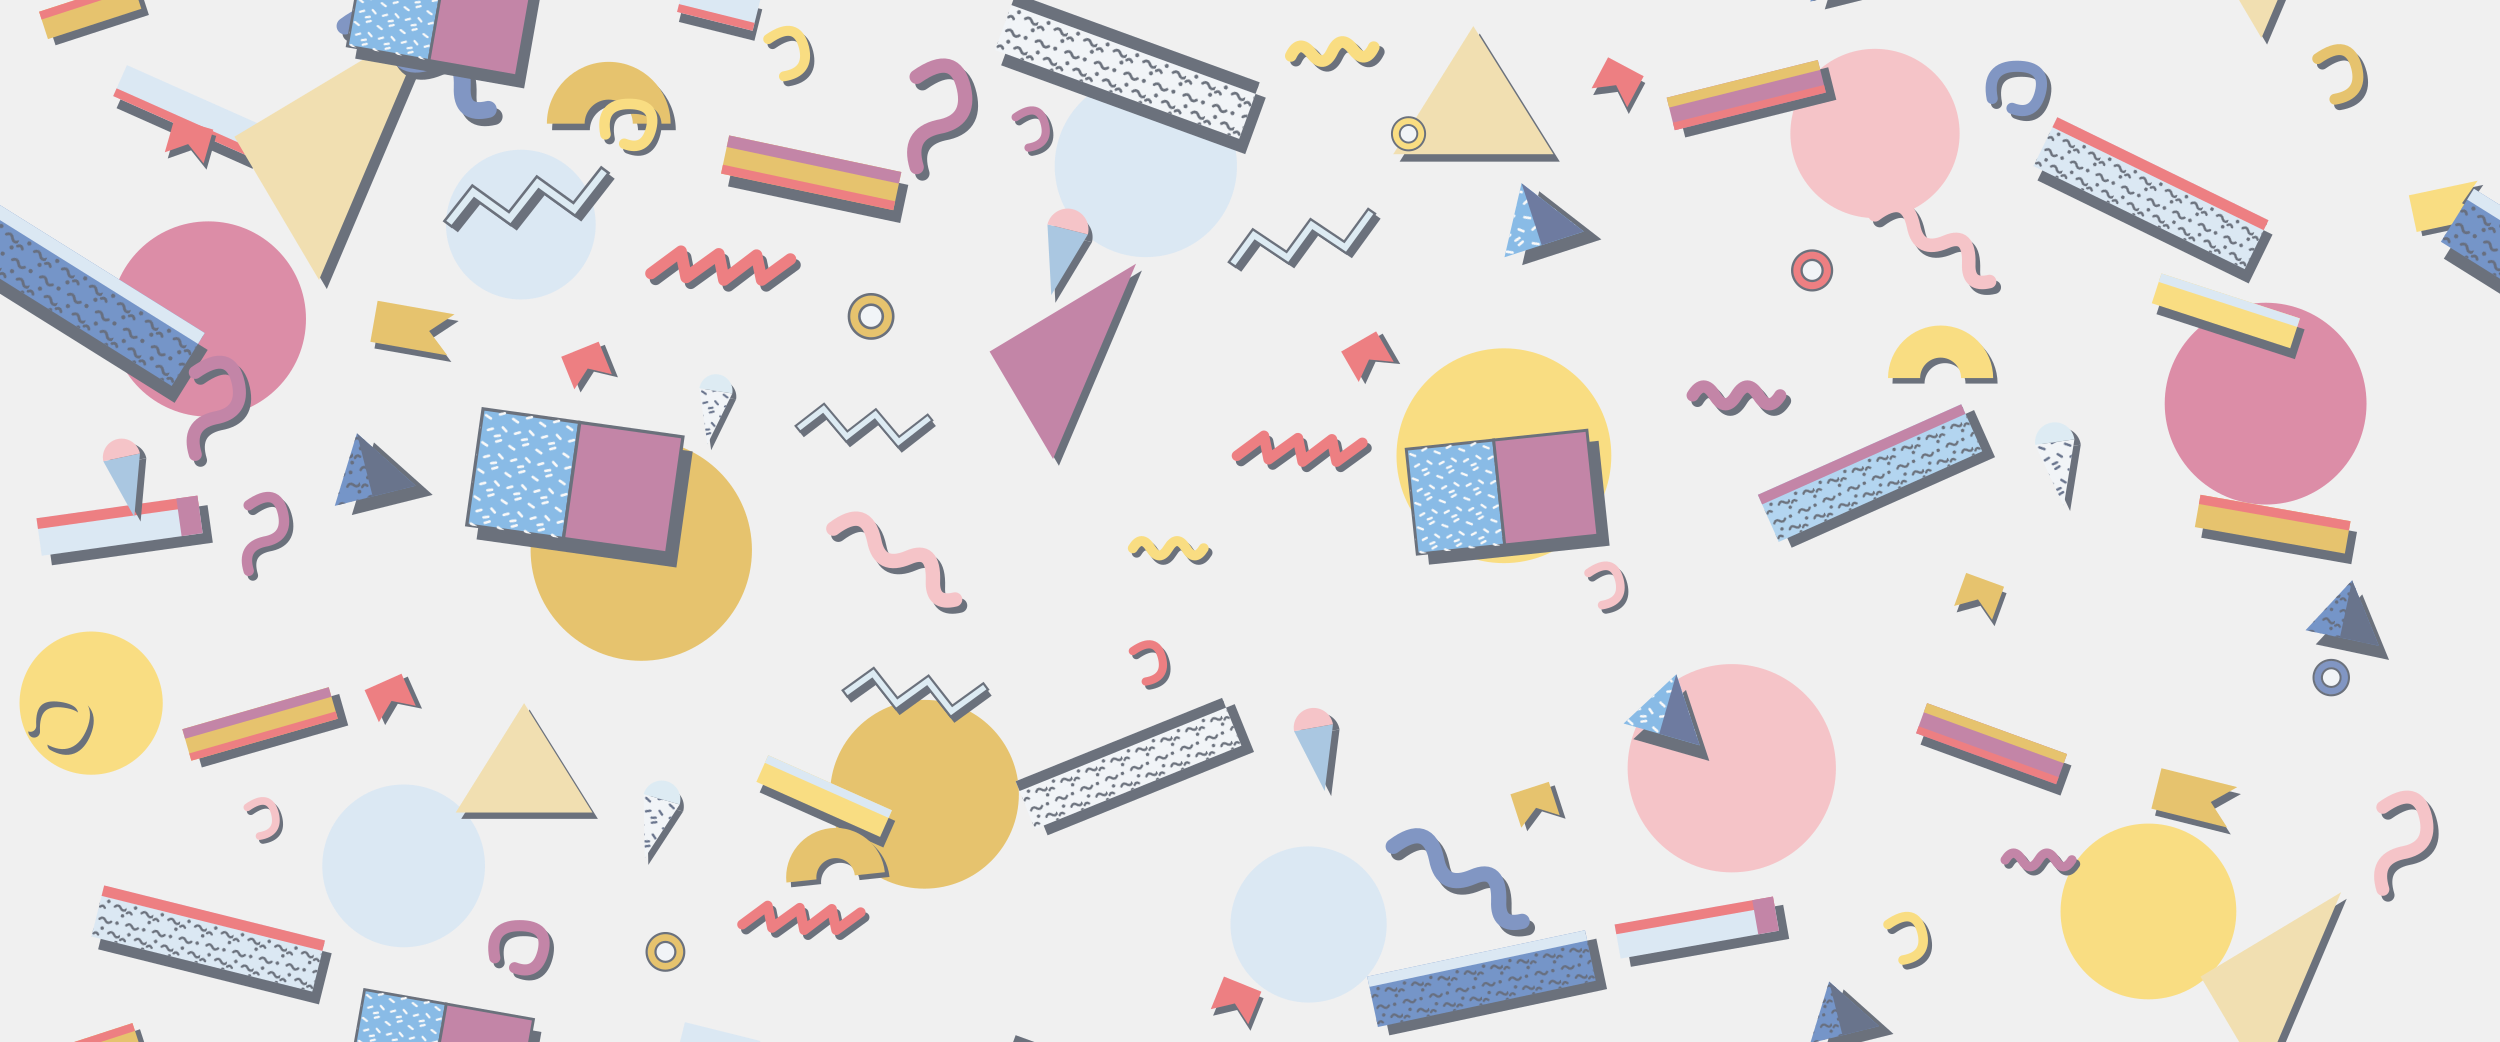
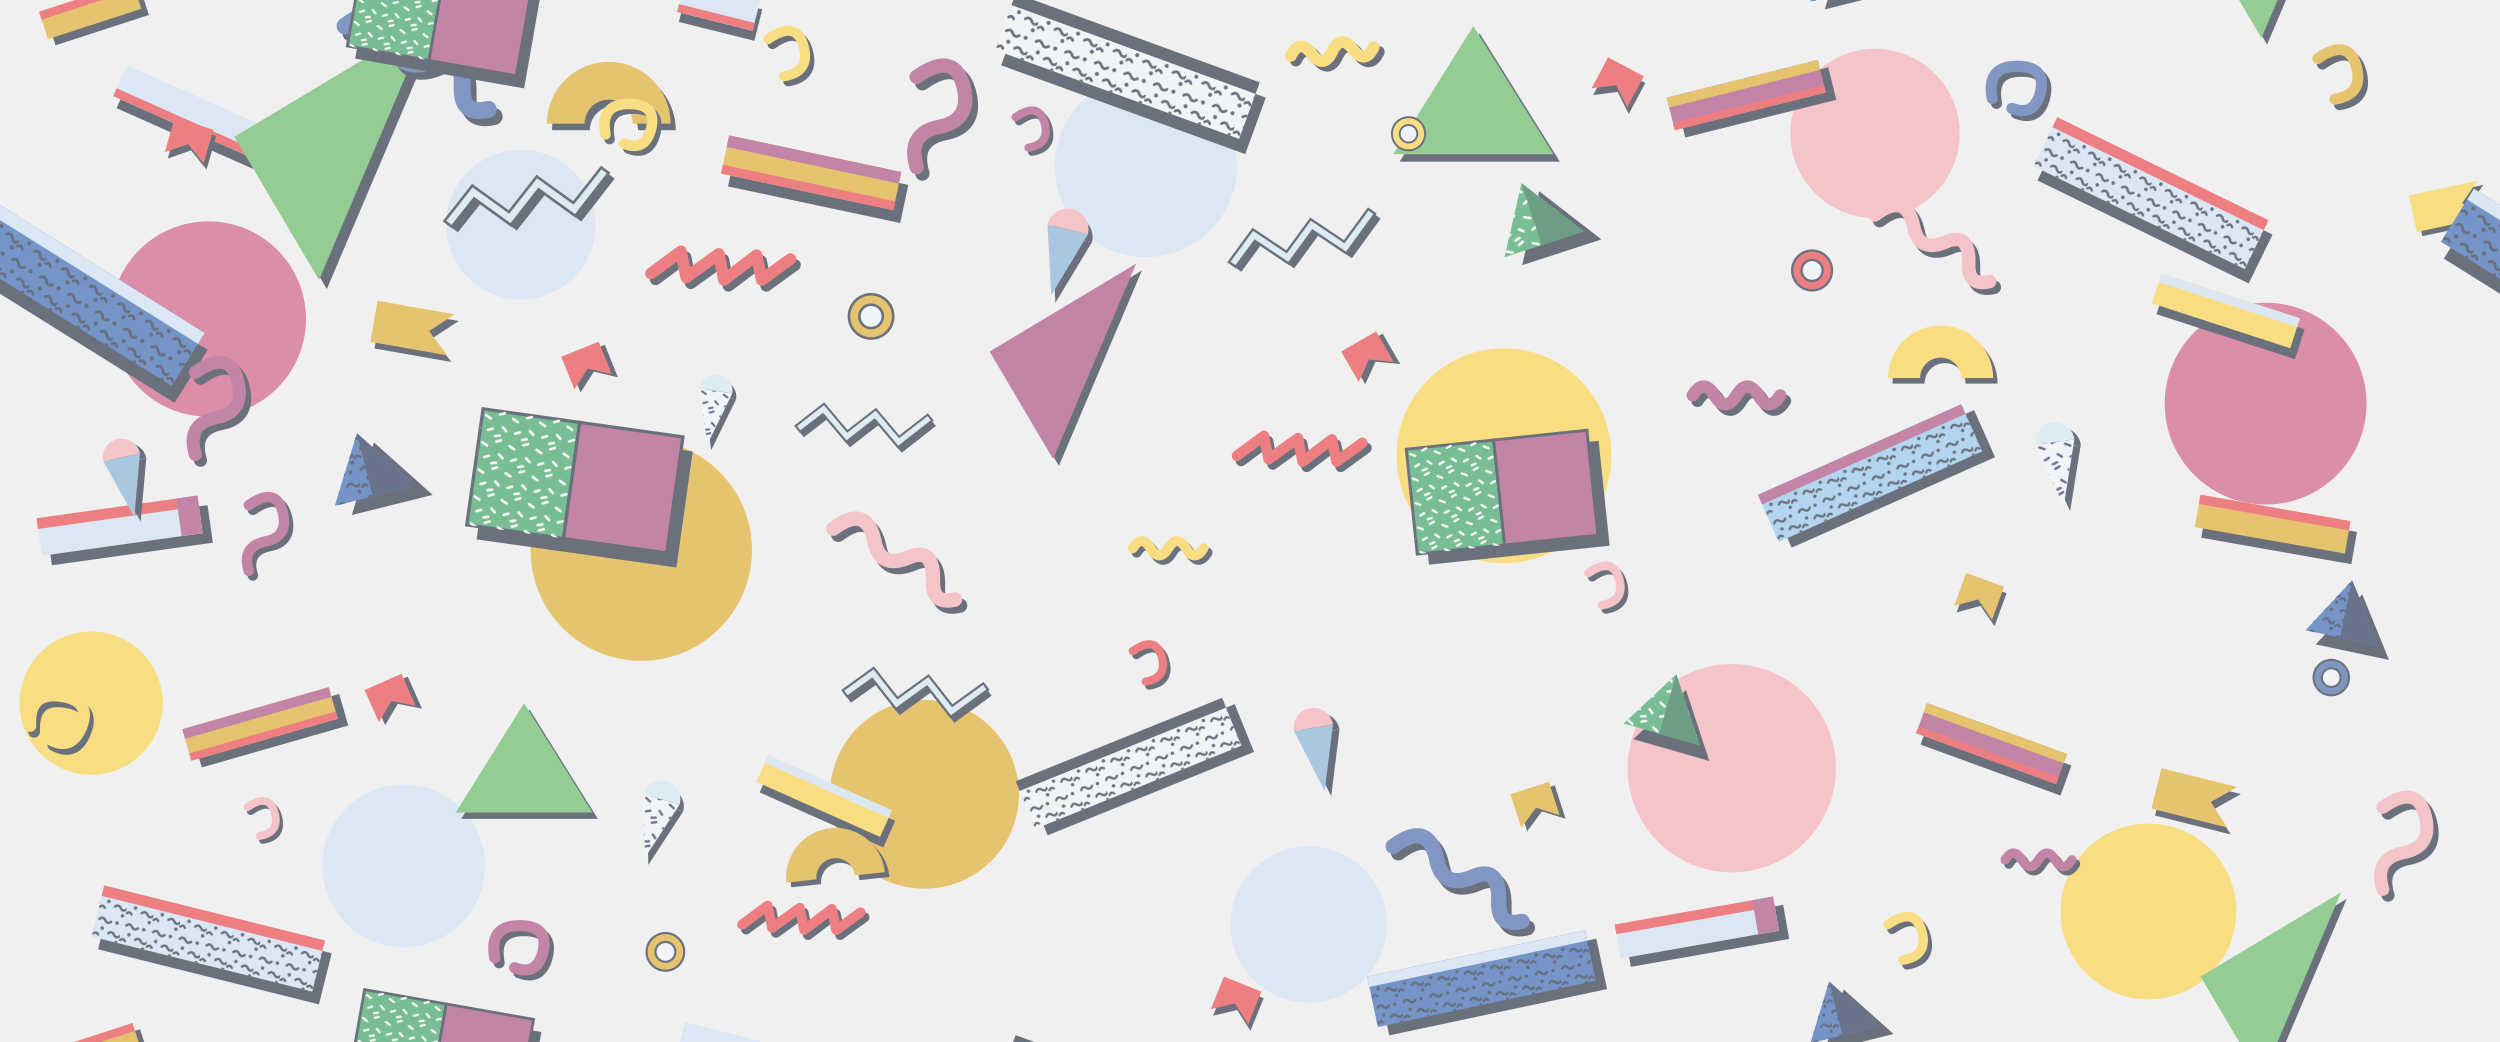
<svg xmlns="http://www.w3.org/2000/svg" width="3840" height="1600" viewBox="0 0 3840 1600">
  <defs>
    <pattern id="tz" width="46" height="46" patternUnits="userSpaceOnUse">
      <g fill="none" stroke="#14203A" stroke-width="4" stroke-linecap="round">
        <path d="M6 10 q5 -6 10 0 t10 0" />
        <path d="M26 30 q5 -6 10 0 t10 0" />
        <path d="M2 36 q4 -5 8 0" />
      </g>
      <g fill="#14203A">
        <circle cx="36" cy="10" r="3" />
        <circle cx="14" cy="24" r="3" />
        <circle cx="42" cy="42" r="3" />
      </g>
    </pattern>
    <pattern id="tzk" width="46" height="46" patternUnits="userSpaceOnUse">
      <g fill="none" stroke="#1A2436" stroke-width="4" stroke-linecap="round">
        <path d="M6 10 q5 -6 10 0 t10 0" />
        <path d="M26 30 q5 -6 10 0 t10 0" />
        <path d="M2 36 q4 -5 8 0" />
      </g>
      <g fill="#1A2436">
        <circle cx="36" cy="10" r="3" />
        <circle cx="14" cy="24" r="3" />
        <circle cx="42" cy="42" r="3" />
      </g>
    </pattern>
    <pattern id="spr" width="42" height="42" patternUnits="userSpaceOnUse">
      <g stroke="#FFFFFF" stroke-width="4" stroke-linecap="round">
        <line x1="6" y1="9" x2="14" y2="13" />
        <line x1="27" y1="5" x2="34" y2="2" />
        <line x1="34" y1="24" x2="40" y2="29" />
        <line x1="12" y1="31" x2="19" y2="28" />
        <line x1="24" y1="39" x2="31" y2="37" />
      </g>
    </pattern>
    <pattern id="sprd" width="42" height="42" patternUnits="userSpaceOnUse">
      <g stroke="#16284F" stroke-width="4" stroke-linecap="round">
        <line x1="6" y1="9" x2="14" y2="13" />
        <line x1="27" y1="5" x2="34" y2="2" />
        <line x1="34" y1="24" x2="40" y2="29" />
        <line x1="12" y1="31" x2="19" y2="28" />
        <line x1="24" y1="39" x2="31" y2="37" />
      </g>
    </pattern>
    <g id="sqA">
      <path d="M0 0 q60 -45 74 22 q10 52 62 30 q46 -20 44 42 q-2 44 40 34" fill="none" stroke="#1A2436" stroke-width="26" stroke-linecap="round" transform="translate(9,11)" />
      <path d="M0 0 q60 -45 74 22 q10 52 62 30 q46 -20 44 42 q-2 44 40 34" fill="none" stroke="currentColor" stroke-width="26" stroke-linecap="round" />
    </g>
    <g id="sqB">
      <path d="M0 0 q54 -38 66 16 q10 46 -36 54 q-44 10 -30 56" fill="none" stroke="#1A2436" stroke-width="20" stroke-linecap="round" transform="translate(8,9)" />
      <path d="M0 0 q54 -38 66 16 q10 46 -36 54 q-44 10 -30 56" fill="none" stroke="currentColor" stroke-width="20" stroke-linecap="round" />
    </g>
    <g id="sqC">
      <path d="M0 0 q40 -28 50 12 q8 34 -28 40" fill="none" stroke="#1A2436" stroke-width="14" stroke-linecap="round" transform="translate(6,7)" />
      <path d="M0 0 q40 -28 50 12 q8 34 -28 40" fill="none" stroke="currentColor" stroke-width="14" stroke-linecap="round" />
    </g>
    <g id="sqD">
      <path d="M0 26 q16 -26 32 0 q16 26 32 0 q16 -26 32 0 q16 26 32 0" fill="none" stroke="#1A2436" stroke-width="18" stroke-linecap="round" transform="translate(7,8)" />
      <path d="M0 26 q16 -26 32 0 q16 26 32 0 q16 -26 32 0 q16 26 32 0" fill="none" stroke="currentColor" stroke-width="18" stroke-linecap="round" />
    </g>
    <g id="sqE">
      <path d="M0 96 q-10 -52 40 -52 q48 0 38 42 q-10 40 -46 26" fill="none" stroke="#1A2436" stroke-width="18" stroke-linecap="round" transform="translate(7,8)" />
      <path d="M0 96 q-10 -52 40 -52 q48 0 38 42 q-10 40 -46 26" fill="none" stroke="currentColor" stroke-width="18" stroke-linecap="round" />
    </g>
    <g id="scribble">
      <path d="M0 0 l46 -34 8 40 50 -36 8 40 50 -38 8 38 44 -32" fill="none" stroke="#1A2436" stroke-width="18" stroke-linecap="round" stroke-linejoin="round" transform="translate(7,9)" />
      <path d="M0 0 l46 -34 8 40 50 -36 8 40 50 -38 8 38 44 -32" fill="none" stroke="currentColor" stroke-width="18" stroke-linecap="round" stroke-linejoin="round" />
    </g>
    <g id="triD">
      <polygon points="0,0 300,-180 130,220" fill="#1A2436" transform="translate(12,14)" />
      <polygon points="0,0 300,-180 130,220" fill="currentColor" />
    </g>
    <g id="triU">
      <polygon points="150,0 300,240 0,240" fill="#1A2436" transform="translate(12,14)" />
      <polygon points="150,0 300,240 0,240" fill="currentColor" />
    </g>
    <g id="arc">
      <path d="M0 95 A 95 95 0 0 1 190 95 L 132 95 A 37 37 0 0 0 58 95 Z" fill="#1A2436" transform="translate(8,10)" />
      <path d="M0 95 A 95 95 0 0 1 190 95 L 132 95 A 37 37 0 0 0 58 95 Z" fill="currentColor" />
    </g>
    <g id="flag">
      <polygon points="0,0 120,0 86,32 120,64 0,64" fill="#1A2436" transform="translate(8,9)" />
      <polygon points="0,0 120,0 86,32 120,64 0,64" fill="currentColor" />
    </g>
    <g id="chev">
      <polygon points="0,0 62,0 62,54 31,32 0,54" fill="#1A2436" transform="translate(7,8)" />
      <polygon points="0,0 62,0 62,54 31,32 0,54" fill="currentColor" />
    </g>
    <g id="ringO">
      <circle cx="26" cy="26" r="26" fill="#1A2436" transform="translate(6,7)" />
      <circle cx="26" cy="26" r="26" fill="#F2F7FC" />
      <circle cx="26" cy="26" r="26" fill="none" stroke="currentColor" stroke-width="14" />
      <circle cx="26" cy="26" r="34" fill="none" stroke="#1A2436" stroke-width="4" />
      <circle cx="26" cy="26" r="18" fill="none" stroke="#1A2436" stroke-width="4" />
    </g>
    <g id="zigStrip">
      <polygon points="8,58 58,10 108,58 158,10 208,58 258,10 268,20 208,78 158,30 108,78 58,30 18,68" fill="#1A2436" />
      <polygon points="0,48 50,0 100,48 150,0 200,48 250,0 260,10 200,68 150,20 100,68 50,20 10,58" fill="currentColor" stroke="#1A2436" stroke-width="4" />
    </g>
    <g id="barGold">
      <rect x="14" y="16" width="260" height="56" fill="#1A2436" />
      <rect width="260" height="56" fill="#E0A81E" />
      <rect width="260" height="16" fill="#EC3A3F" />
    </g>
    <g id="barPink">
      <rect x="14" y="16" width="260" height="56" fill="#1A2436" />
      <rect width="260" height="56" fill="#CFE3F5" />
      <rect y="42" width="260" height="14" fill="#EC3A3F" />
    </g>
    <g id="barBeam">
      <rect x="14" y="16" width="260" height="56" fill="#1A2436" />
      <rect width="260" height="56" fill="#E0A81E" />
      <rect width="260" height="17" fill="#A8447A" />
      <rect y="43" width="260" height="13" fill="#EC3A3F" />
    </g>
    <g id="barCap">
      <rect x="14" y="16" width="260" height="56" fill="#1A2436" />
      <rect width="260" height="56" fill="#CFE3F5" />
      <rect width="260" height="16" fill="#EC3A3F" />
      <rect x="226" width="34" height="56" fill="#A8447A" />
    </g>
    <g id="barTeal">
      <rect x="14" y="16" width="260" height="56" fill="#1A2436" />
      <rect width="260" height="56" fill="#A8447A" />
      <rect width="260" height="17" fill="#E0A81E" />
      <rect y="43" width="260" height="13" fill="#EC3A3F" />
    </g>
    <g id="barYellow">
      <rect x="14" y="16" width="260" height="56" fill="#1A2436" />
      <rect width="260" height="56" fill="#FFD23F" />
      <rect width="260" height="16" fill="#CFE3F5" />
    </g>
    <g id="slabTz">
      <rect x="16" y="18" width="380" height="88" fill="#1A2436" />
      <rect width="380" height="88" fill="#2A5DB0" />
      <rect width="380" height="88" fill="url(#tz)" />
      <rect width="380" height="18" fill="#CFE3F5" />
    </g>
    <g id="slabWhite">
      <rect x="16" y="18" width="380" height="88" fill="#1A2436" />
      <rect width="380" height="88" fill="#F2F7FC" />
      <rect width="380" height="88" fill="url(#tzk)" />
      <rect width="380" height="18" fill="#1A2436" />
    </g>
    <g id="slabPink">
      <rect x="16" y="18" width="380" height="88" fill="#1A2436" />
      <rect width="380" height="88" fill="#CFE3F5" />
      <rect width="380" height="88" fill="url(#tzk)" />
      <rect width="380" height="18" fill="#EC3A3F" />
    </g>
    <g id="slabBlue">
      <rect x="16" y="18" width="380" height="88" fill="#1A2436" />
      <rect width="380" height="88" fill="#8EC5F0" />
      <rect width="380" height="88" fill="url(#tzk)" />
      <rect width="380" height="18" fill="#A8447A" />
    </g>
    <g id="prismTz">
      <polygon points="72,10 140,110 12,110" fill="#1A2436" transform="translate(10,10)" />
      <polygon points="60,0 128,100 0,100" fill="#2A5DB0" />
      <polygon points="60,0 128,100 0,100" fill="url(#tz)" />
      <polygon points="60,0 128,100 60,100" fill="#16284F" />
    </g>
    <g id="prismSpr">
      <polygon points="72,10 140,110 12,110" fill="#1A2436" transform="translate(10,10)" />
-       <polygon points="60,0 128,100 0,100" fill="#4A9BE0" />
+       <polygon points="60,0 128,100 0,100" fill="#2E9E5A" />
      <polygon points="60,0 128,100 0,100" fill="url(#spr)" />
-       <polygon points="60,0 128,100 60,100" fill="#1E3470" />
+       <polygon points="60,0 128,100 60,100" fill="#1F6B45" />
    </g>
    <g id="cone">
      <g transform="translate(9,10)">
        <path d="M0 46 L64 46 L32 150 Z" fill="#1A2436" />
        <path d="M0 46 A 32 32 0 0 1 64 46 Z" fill="#1A2436" />
      </g>
      <path d="M0 46 L64 46 L32 150 Z" fill="#7FAFD8" />
      <path d="M0 46 A 32 32 0 0 1 64 46 Z" fill="#F8AAB0" />
    </g>
    <g id="conePale">
      <g transform="translate(9,10)">
        <path d="M0 46 L64 46 L32 150 Z" fill="#1A2436" />
        <path d="M0 46 A 32 32 0 0 1 64 46 Z" fill="#1A2436" />
      </g>
      <path d="M0 46 L64 46 L32 150 Z" fill="#F2F7FC" />
      <path d="M0 46 L64 46 L32 150 Z" fill="url(#sprd)" />
      <path d="M0 46 A 32 32 0 0 1 64 46 Z" fill="#D2E9F5" />
    </g>
    <g id="book">
      <rect x="18" y="20" width="310" height="180" fill="#1A2436" />
-       <rect width="150" height="180" fill="#4A9BE0" stroke="#1A2436" stroke-width="5" />
+       <rect width="150" height="180" fill="#2E9E5A" stroke="#1A2436" stroke-width="5" />
      <rect width="150" height="180" fill="url(#spr)" />
      <rect x="150" width="160" height="180" fill="#A8447A" stroke="#1A2436" stroke-width="5" />
    </g>
  </defs>
  <g opacity="0.62">
    <circle cx="320" cy="490" r="150" fill="#D0507A" />
    <circle cx="800" cy="345" r="115" fill="#CFE3F5" />
    <circle cx="985" cy="845" r="170" fill="#E0A81E" />
    <circle cx="1760" cy="255" r="140" fill="#CFE3F5" />
    <circle cx="2310" cy="700" r="165" fill="#FFD23F" />
    <circle cx="2880" cy="205" r="130" fill="#F8AAB0" />
    <circle cx="3480" cy="620" r="155" fill="#D0507A" />
    <circle cx="140" cy="1080" r="110" fill="#FFD23F" />
    <circle cx="620" cy="1330" r="125" fill="#CFE3F5" />
    <circle cx="1420" cy="1220" r="145" fill="#E0A81E" />
    <circle cx="2010" cy="1420" r="120" fill="#CFE3F5" />
    <circle cx="2660" cy="1180" r="160" fill="#F8AAB0" />
    <circle cx="3300" cy="1400" r="135" fill="#FFD23F" />
    <use href="#barGold" transform="translate(60,18) rotate(-18) scale(0.58,0.79)" />
    <use href="#barPink" transform="translate(195,100) rotate(24) scale(0.88,0.93)" />
-     <use href="#triD" transform="translate(360,210)" color="#F2D58A" />
+     <use href="#triD" transform="translate(360,210)" color="#5CB85C" />
    <use href="#sqA" transform="translate(530,40)" color="#3D5FA8" />
    <use href="#arc" transform="translate(840,95)" color="#E0A81E" />
    <use href="#barPink" transform="translate(1052,-30) rotate(14) scale(0.46,0.89)" />
    <use href="#sqB" transform="translate(1408,118) scale(1.1)" color="#A8447A" />
    <use href="#barBeam" transform="translate(1120,208) rotate(12) scale(1.04,1.07)" />
    <use href="#slabTz" transform="translate(-40,290) rotate(32) scale(1.1,1.09)" />
    <use href="#zigStrip" transform="translate(676,292) rotate(-8)" color="#D2E9F5" />
    <use href="#scribble" transform="translate(1000,420)" color="#EC3A3F" />
    <use href="#ringO" transform="translate(1312,460)" color="#E0A81E" />
    <use href="#flag" transform="translate(580,462) rotate(10)" color="#E0A81E" />
    <use href="#sqB" transform="translate(300,572)" color="#A8447A" />
    <use href="#prismTz" transform="translate(490,680) rotate(-14)" />
    <use href="#book" transform="translate(742,628) rotate(8)" />
    <use href="#barCap" transform="translate(56,796) rotate(-8) scale(0.96,1.04)" />
    <use href="#sqB" transform="translate(382,776) scale(0.8)" color="#A8447A" />
    <use href="#zigStrip" transform="translate(1226,616) rotate(6) scale(0.8)" color="#D2E9F5" />
    <use href="#sqA" transform="translate(1280,812) scale(0.85)" color="#F8AAB0" />
    <use href="#chev" transform="translate(268,182) rotate(16)" color="#EC3A3F" />
    <use href="#sqE" transform="translate(930,120) scale(0.9)" color="#FFD23F" />
    <use href="#sqC" transform="translate(1180,60) scale(1.1)" color="#FFD23F" />
    <use href="#cone" transform="translate(150,668) rotate(-12) scale(0.9)" />
    <use href="#conePale" transform="translate(1080,560) rotate(9) scale(0.8)" />
    <use href="#chev" transform="translate(862,548) rotate(-22)" color="#EC3A3F" />
    <use href="#slabWhite" transform="translate(1560,-10) rotate(20) scale(1.05)" />
    <use href="#sqC" transform="translate(1560,180) scale(0.9)" color="#A8447A" />
    <use href="#sqD" transform="translate(1980,60) rotate(-6)" color="#FFD23F" />
-     <use href="#triU" transform="translate(2140,40) scale(0.82)" color="#F2D58A" />
+     <use href="#triU" transform="translate(2140,40) scale(0.82)" color="#5CB85C" />
    <use href="#ringO" transform="translate(2144,186) scale(0.75)" color="#FFD23F" />
    <use href="#chev" transform="translate(2470,88) rotate(28)" color="#EC3A3F" />
    <use href="#barTeal" transform="translate(2560,150) rotate(-14) scale(0.92)" />
    <use href="#sqE" transform="translate(3060,60) scale(0.95)" color="#3D5FA8" />
    <use href="#slabPink" transform="translate(3160,180) rotate(26) scale(0.95)" />
    <use href="#sqC" transform="translate(3560,90) scale(1.2)" color="#E0A81E" />
    <use href="#cone" transform="translate(1620,300) rotate(14)" />
    <use href="#zigStrip" transform="translate(1880,360) rotate(-10) scale(0.9)" color="#D2E9F5" />
    <use href="#prismSpr" transform="translate(2280,300) rotate(-18)" />
    <use href="#ringO" transform="translate(2760,392) scale(0.9)" color="#EC3A3F" />
    <use href="#sqA" transform="translate(2880,330) scale(0.8)" color="#F8AAB0" />
    <use href="#barYellow" transform="translate(3320,420) rotate(18) scale(0.86)" />
    <use href="#flag" transform="translate(3700,300) rotate(-12) scale(0.9)" color="#FFD23F" />
    <use href="#triD" transform="translate(1520,540) scale(0.75)" color="#A8447A" />
    <use href="#chev" transform="translate(2060,540) rotate(-30)" color="#EC3A3F" />
    <use href="#sqD" transform="translate(2600,580) scale(1.05)" color="#A8447A" />
    <use href="#arc" transform="translate(2900,500) scale(0.85)" color="#FFD23F" />
    <use href="#conePale" transform="translate(3120,640) rotate(-8) scale(0.95)" />
    <use href="#scribble" transform="translate(1900,700) scale(0.9)" color="#EC3A3F" />
    <use href="#book" transform="translate(2160,690) rotate(-6) scale(0.9)" />
    <use href="#slabBlue" transform="translate(2700,760) rotate(-24) scale(0.9)" />
    <use href="#barGold" transform="translate(3380,760) rotate(10) scale(0.9)" />
    <use href="#sqD" transform="translate(1740,820) scale(0.85)" color="#FFD23F" />
    <use href="#sqC" transform="translate(2440,880) scale(0.95)" color="#F8AAB0" />
    <use href="#chev" transform="translate(3020,880) rotate(20)" color="#E0A81E" />
    <use href="#prismTz" transform="translate(3560,880) rotate(12) scale(0.9)" />
    <use href="#sqE" transform="translate(60,1020) rotate(8)" color="#FFD23F" />
    <use href="#barBeam" transform="translate(280,1120) rotate(-16) scale(0.9)" />
    <use href="#chev" transform="translate(560,1060) rotate(-24)" color="#EC3A3F" />
-     <use href="#triU" transform="translate(700,1080) scale(0.7)" color="#F2D58A" />
+     <use href="#triU" transform="translate(700,1080) scale(0.7)" color="#5CB85C" />
    <use href="#sqC" transform="translate(1740,1000) scale(0.9)" color="#EC3A3F" />
    <use href="#zigStrip" transform="translate(1300,1020) rotate(8) scale(0.85)" color="#D2E9F5" />
    <use href="#prismSpr" transform="translate(2520,1020) rotate(16) scale(0.95)" />
    <use href="#barTeal" transform="translate(2960,1080) rotate(20) scale(0.88)" />
    <use href="#ringO" transform="translate(3560,1020) scale(0.8)" color="#3D5FA8" />
    <use href="#cone" transform="translate(1980,1080) rotate(-10) scale(0.95)" />
    <use href="#barYellow" transform="translate(1180,1160) rotate(24) scale(0.8)" />
    <use href="#conePale" transform="translate(1000,1180) rotate(16) scale(0.9)" />
    <use href="#slabWhite" transform="translate(1560,1200) rotate(-22) scale(0.9)" />
    <use href="#chev" transform="translate(2320,1220) rotate(-18)" color="#E0A81E" />
    <use href="#flag" transform="translate(3320,1180) rotate(14)" color="#E0A81E" />
    <use href="#sqC" transform="translate(380,1240) scale(0.85)" color="#F8AAB0" />
    <use href="#sqB" transform="translate(3660,1240) scale(1.0)" color="#F8AAB0" />
    <use href="#sqD" transform="translate(3080,1300) scale(0.8)" color="#A8447A" />
    <use href="#sqA" transform="translate(2140,1300) scale(0.9)" color="#3D5FA8" />
    <use href="#arc" transform="translate(1200,1280) rotate(-6) scale(0.8)" color="#E0A81E" />
    <use href="#slabPink" transform="translate(160,1360) rotate(14) scale(0.92)" />
    <use href="#sqE" transform="translate(760,1380) scale(0.95)" color="#A8447A" />
    <use href="#scribble" transform="translate(1140,1420) scale(0.85)" color="#EC3A3F" />
    <use href="#ringO" transform="translate(1000,1440) scale(0.85)" color="#E0A81E" />
    <use href="#barCap" transform="translate(2480,1420) rotate(-10) scale(0.95)" />
    <use href="#sqC" transform="translate(2900,1420) scale(1.05)" color="#FFD23F" />
    <use href="#chev" transform="translate(1880,1500) rotate(22)" color="#EC3A3F" />
    <use href="#slabTz" transform="translate(2100,1500) rotate(-12) scale(0.9)" />
    <use href="#prismTz" transform="translate(2760,1520) rotate(-14) scale(0.85)" />
    <use href="#book" transform="translate(560,1520) rotate(10) scale(0.85)" />
-     <use href="#triD" transform="translate(3380,1500) scale(0.72)" color="#F2D58A" />
+     <use href="#triD" transform="translate(3380,1500) scale(0.72)" color="#5CB85C" />
    <use href="#slabTz" transform="translate(3800,290) rotate(32) scale(1.1,1.09)" />
    <use href="#sqC" transform="translate(-280,90) scale(1.2)" color="#E0A81E" />
    <use href="#flag" transform="translate(-140,300) rotate(-12) scale(0.9)" color="#FFD23F" />
    <use href="#prismTz" transform="translate(-280,880) rotate(12) scale(0.9)" />
    <use href="#sqB" transform="translate(-180,1240) scale(1.0)" color="#F8AAB0" />
-     <use href="#triD" transform="translate(-460,1500) scale(0.72)" color="#F2D58A" />
+     <use href="#triD" transform="translate(-460,1500) scale(0.72)" color="#5CB85C" />
    <use href="#barGold" transform="translate(60,1618) rotate(-18) scale(0.58,0.79)" />
    <use href="#barPink" transform="translate(1052,1570) rotate(14) scale(0.46,0.89)" />
    <use href="#slabWhite" transform="translate(1560,1590) rotate(20) scale(1.05)" />
    <use href="#book" transform="translate(560,-80) rotate(10) scale(0.85)" />
    <use href="#chev" transform="translate(1880,-100) rotate(22)" color="#EC3A3F" />
    <use href="#slabTz" transform="translate(2100,-100) rotate(-12) scale(0.9)" />
    <use href="#barCap" transform="translate(2480,-180) rotate(-10) scale(0.95)" />
    <use href="#prismTz" transform="translate(2760,-80) rotate(-14) scale(0.85)" />
-     <use href="#triD" transform="translate(3380,-100) scale(0.72)" color="#F2D58A" />
+     <use href="#triD" transform="translate(3380,-100) scale(0.72)" color="#5CB85C" />
    <circle cx="3980" cy="1080" r="110" fill="#FFD23F" />
    <circle cx="-360" cy="620" r="155" fill="#D0507A" />
    <circle cx="3300" cy="-200" r="135" fill="#FFD23F" />
    <circle cx="2010" cy="-180" r="120" fill="#CFE3F5" />
    <circle cx="1760" cy="1855" r="140" fill="#CFE3F5" />
    <circle cx="2880" cy="1805" r="130" fill="#F8AAB0" />
  </g>
</svg>
